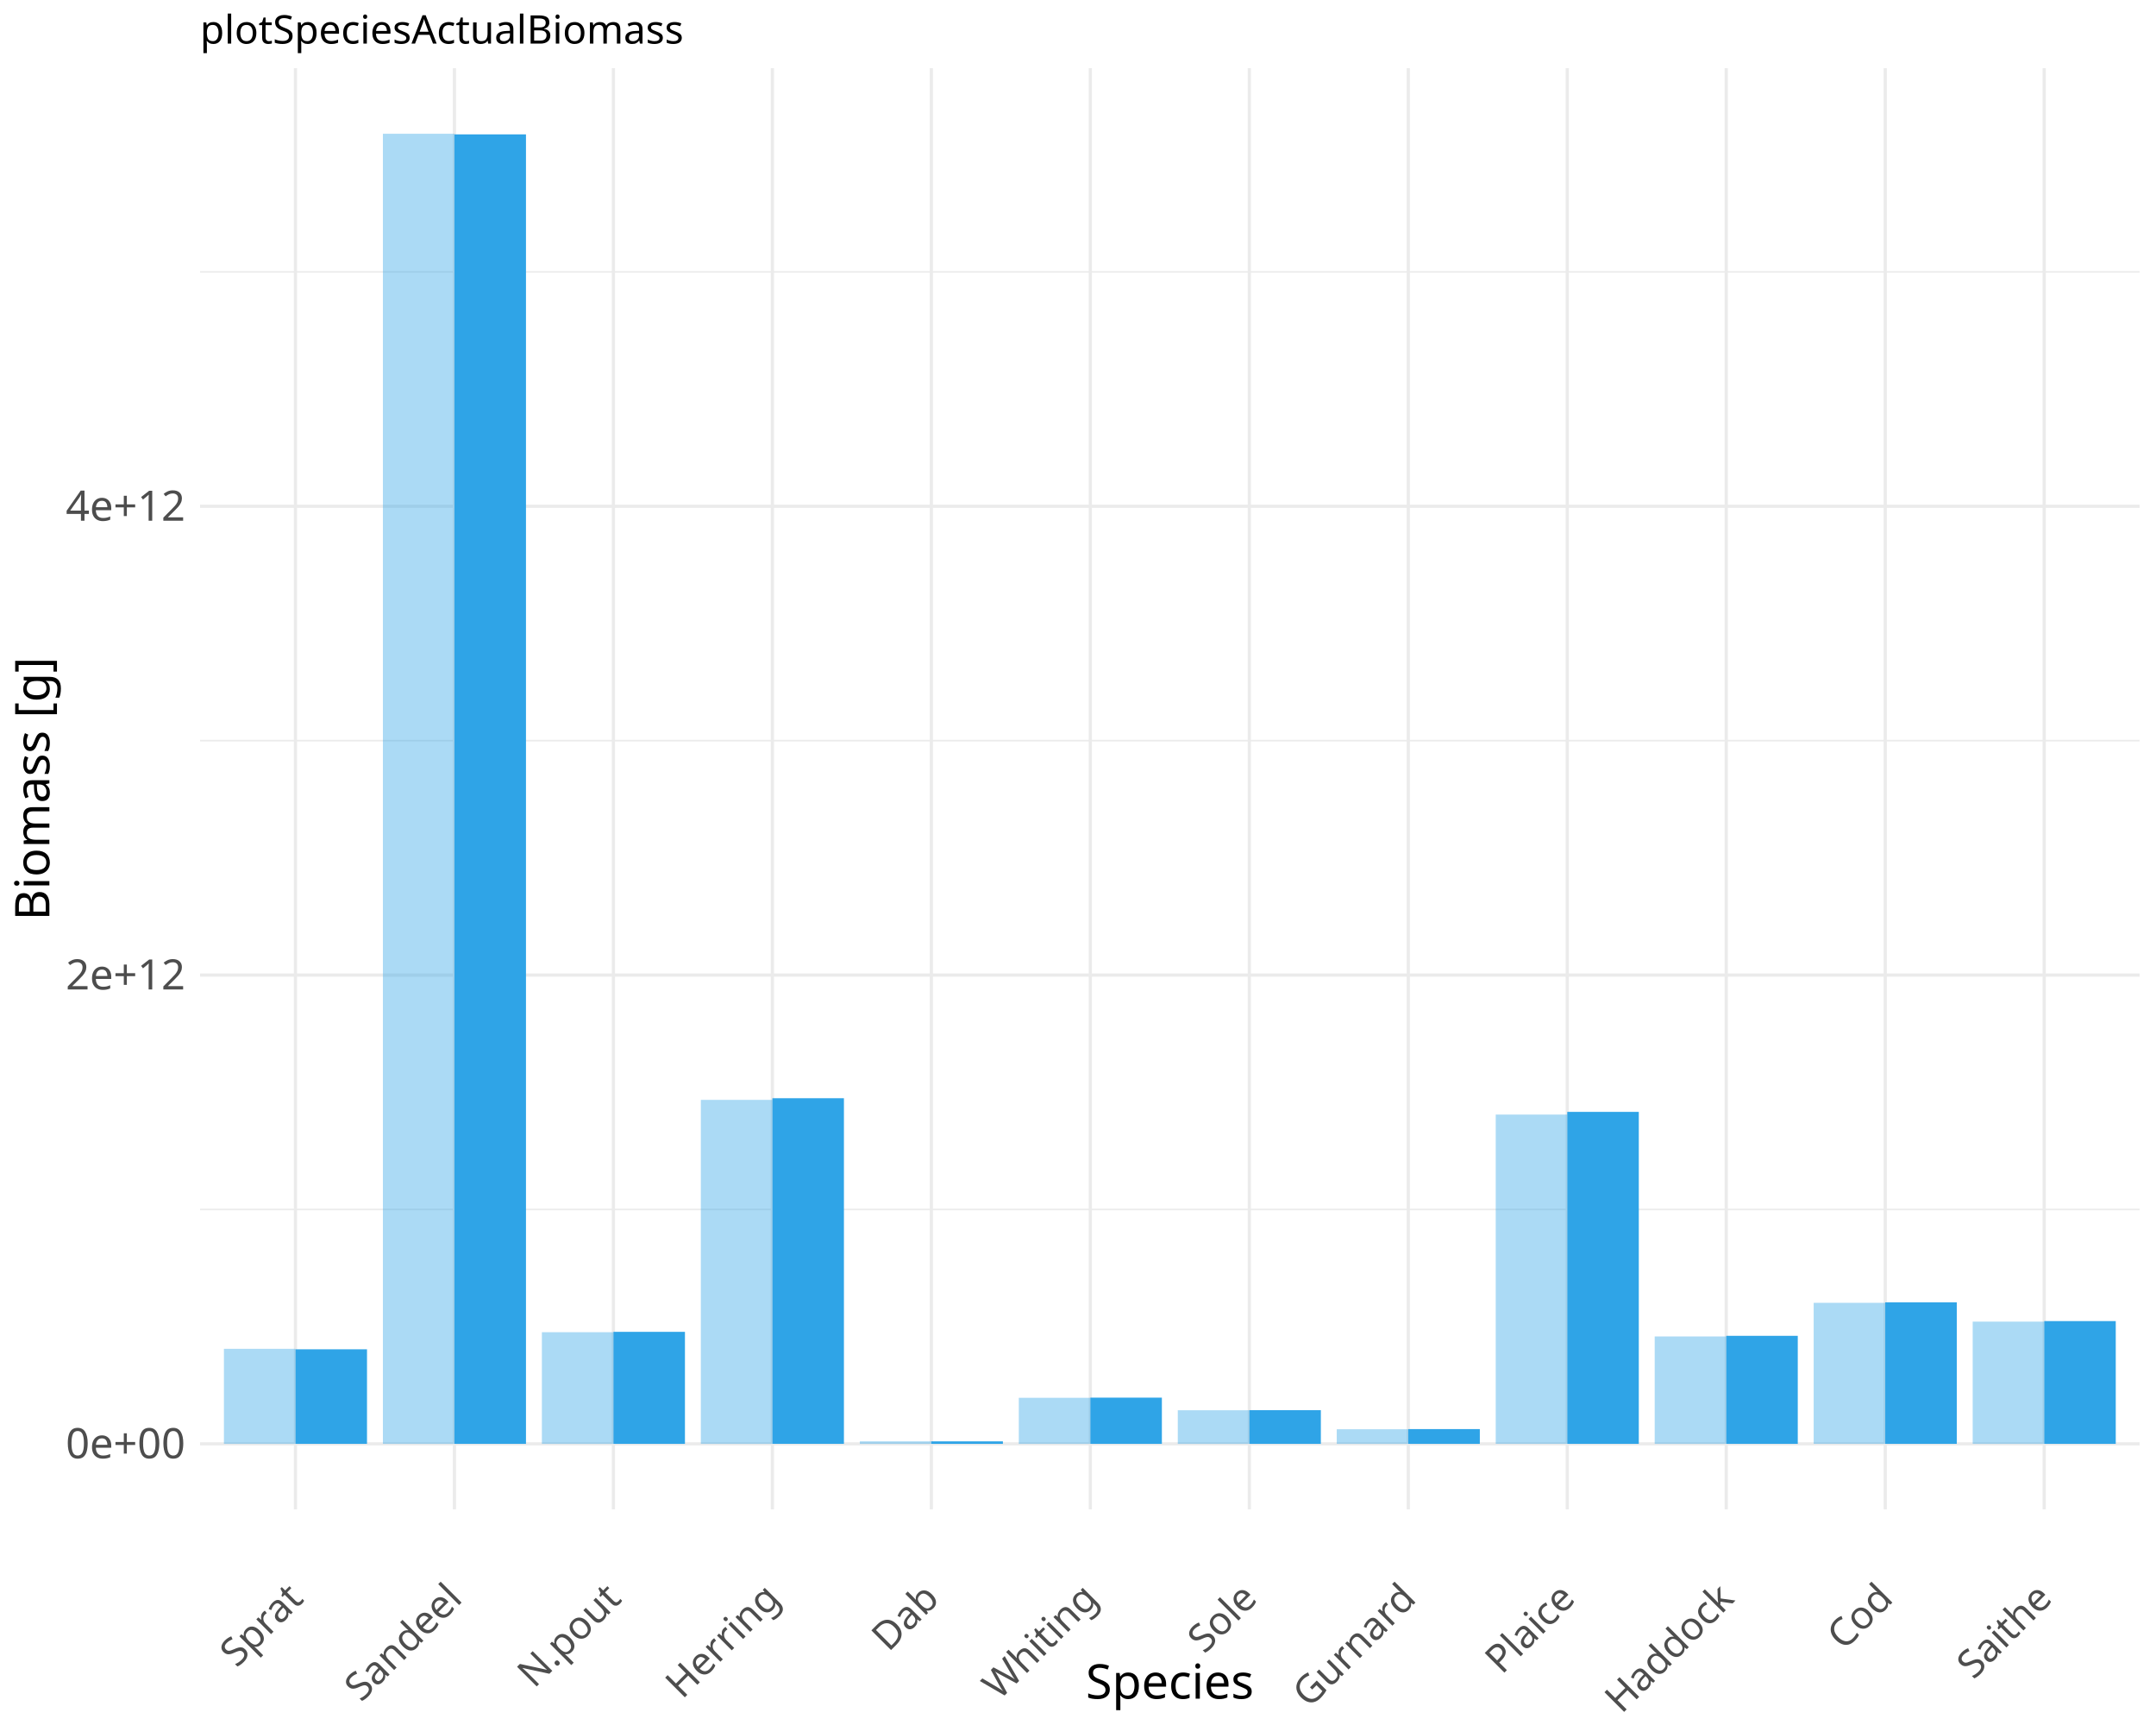
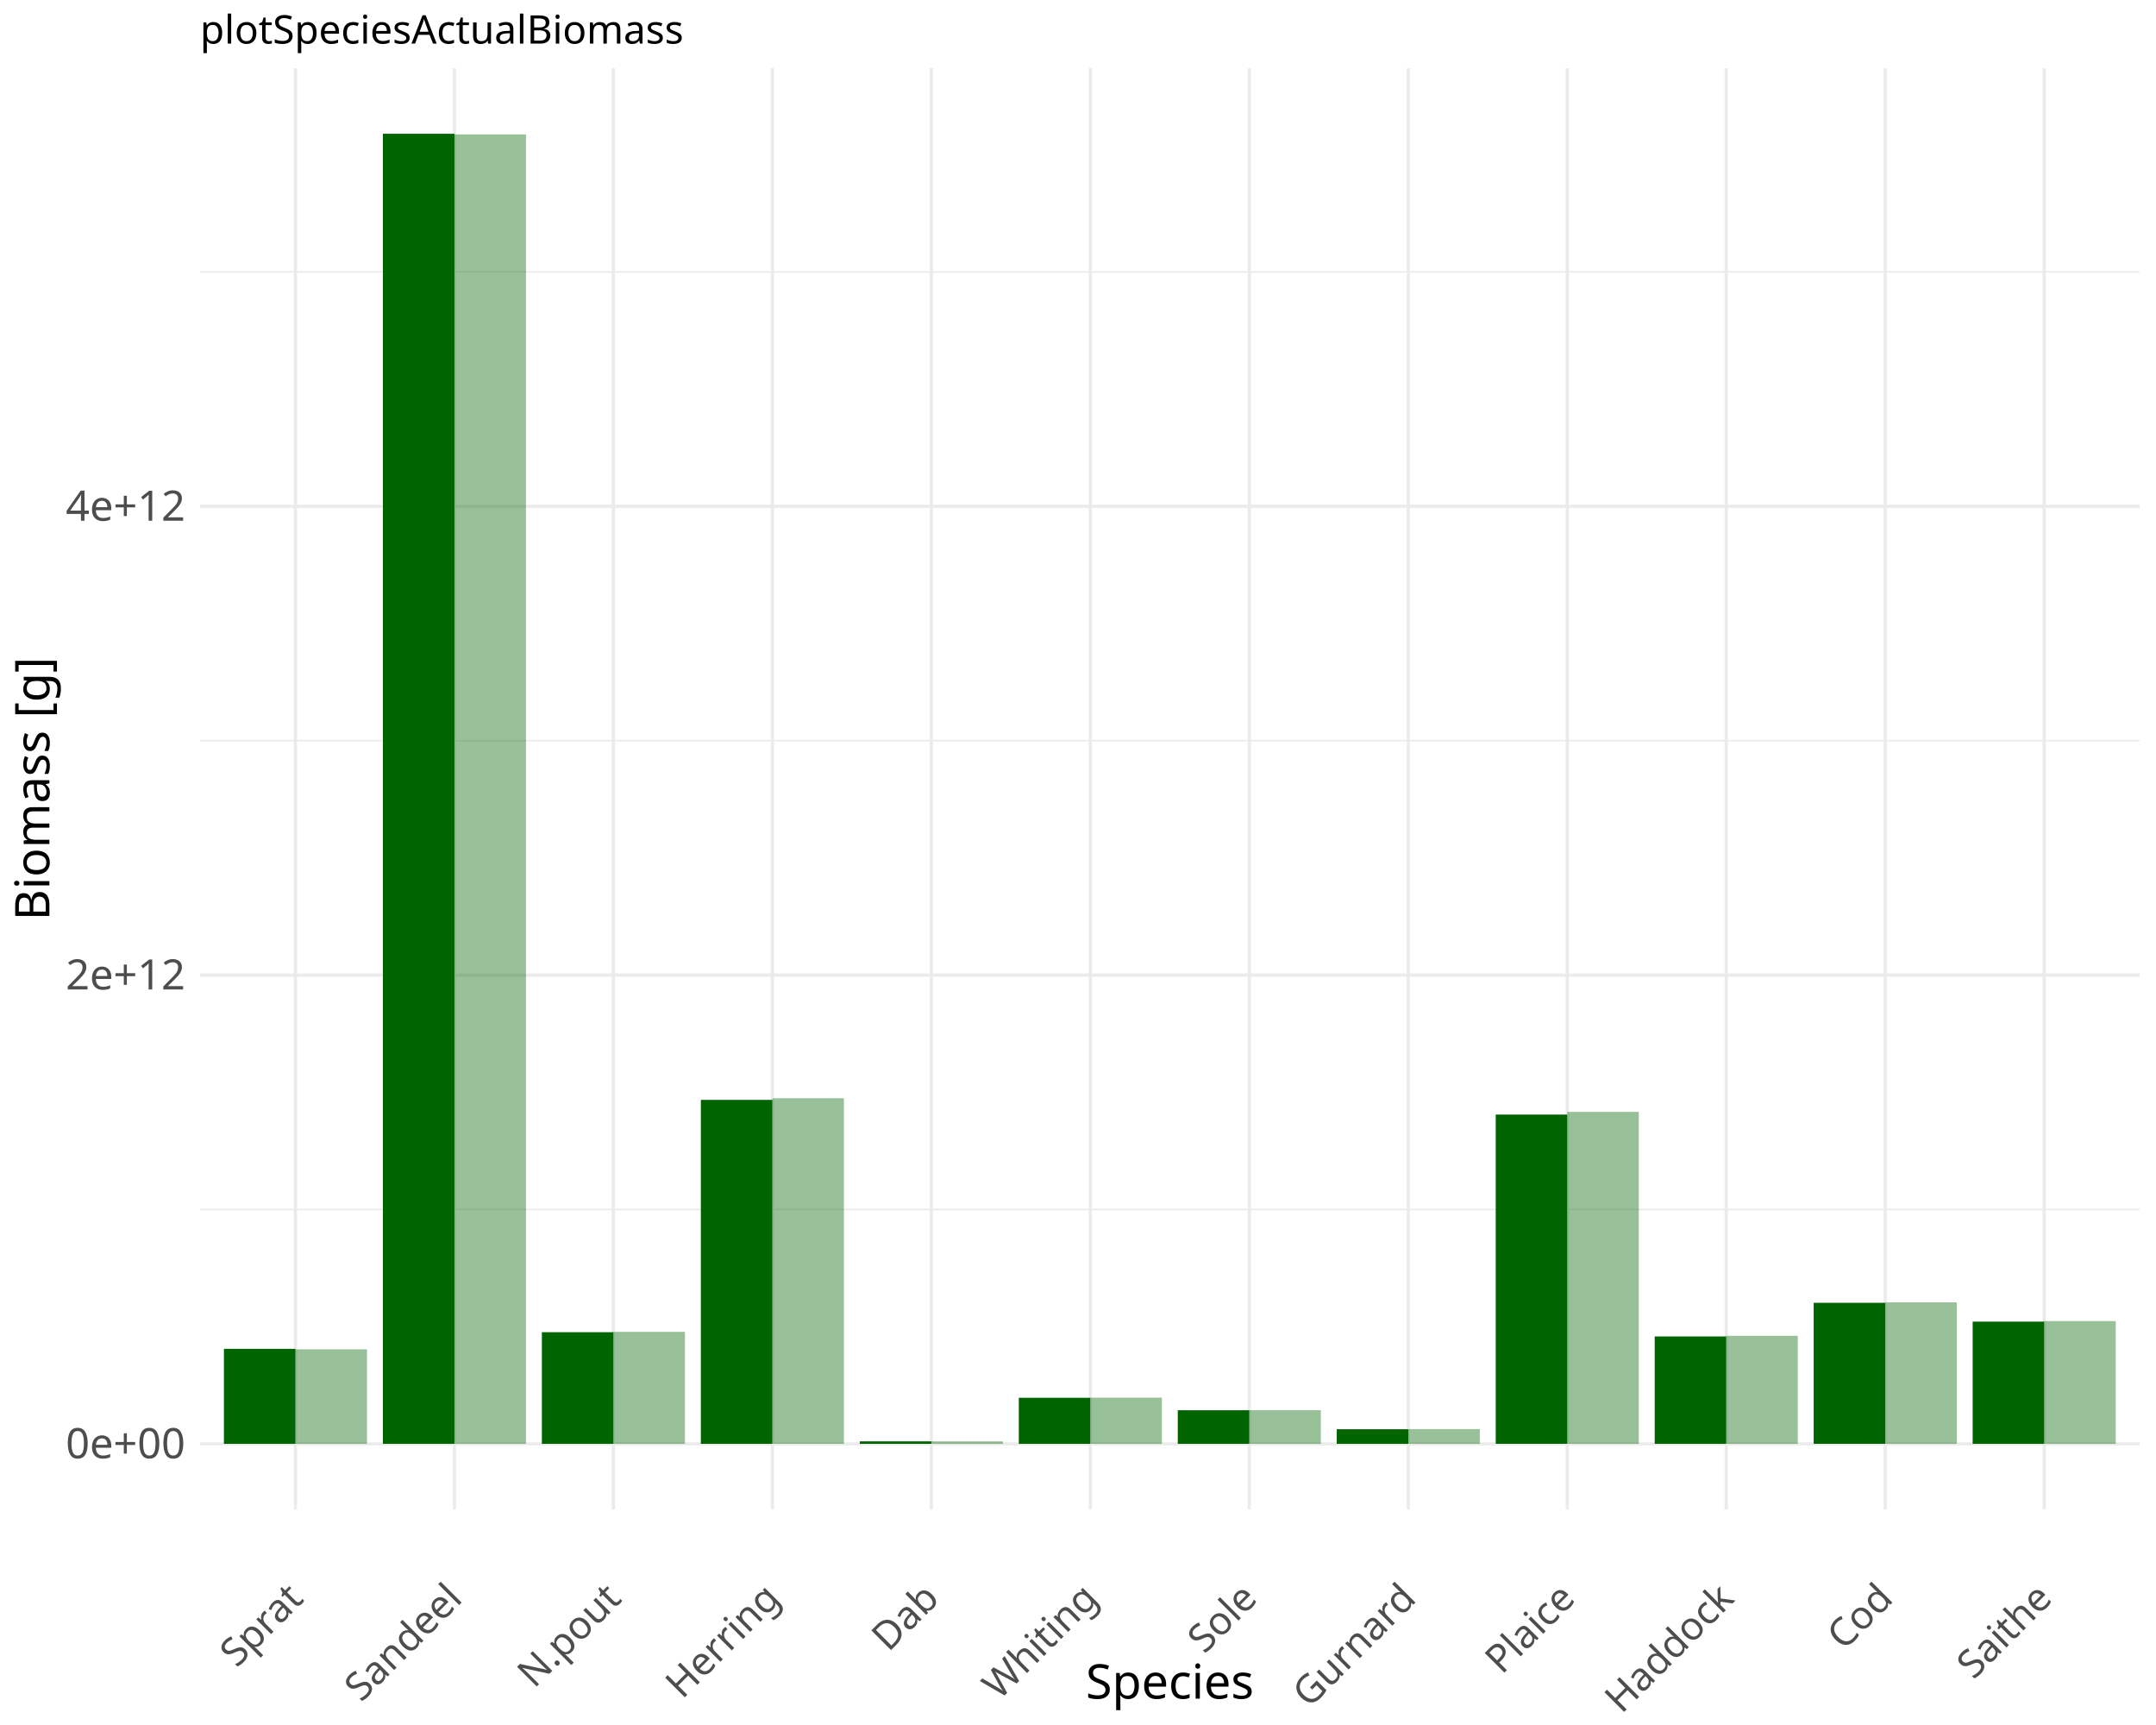
<svg xmlns="http://www.w3.org/2000/svg" class="svglite" data-engine-version="2.0" width="720.00pt" height="576.00pt" viewBox="0 0 720.00 576.00">
  <defs>
    <style type="text/css">
    .svglite line, .svglite polyline, .svglite polygon, .svglite path, .svglite rect, .svglite circle {
      fill: none;
      stroke: #000000;
      stroke-linecap: round;
      stroke-linejoin: round;
      stroke-miterlimit: 10.00;
    }
  </style>
  </defs>
  <rect width="100%" height="100%" style="stroke: none; fill: #FFFFFF;" />
  <defs>
    <clipPath id="cpMC4wMHw3MjAuMDB8MC4wMHw1NzYuMDA=">
      <rect x="0.00" y="0.00" width="720.00" height="576.00" />
    </clipPath>
  </defs>
  <g clip-path="url(#cpMC4wMHw3MjAuMDB8MC4wMHw1NzYuMDA=)">
    <rect x="0.00" y="0.00" width="720.00" height="576.00" style="stroke-width: 1.07; stroke: none; fill: #FFFFFF;" />
  </g>
  <defs>
    <clipPath id="cpNjYuODF8NzE0LjUyfDIyLjc4fDUwMy45OQ==">
      <rect x="66.81" y="22.78" width="647.71" height="481.21" />
    </clipPath>
  </defs>
  <g clip-path="url(#cpNjYuODF8NzE0LjUyfDIyLjc4fDUwMy45OQ==)">
    <polyline points="66.81,403.85 714.52,403.85 " style="stroke-width: 0.53; stroke: #EBEBEB; stroke-linecap: butt;" />
    <polyline points="66.81,247.32 714.52,247.32 " style="stroke-width: 0.53; stroke: #EBEBEB; stroke-linecap: butt;" />
    <polyline points="66.81,90.79 714.52,90.79 " style="stroke-width: 0.53; stroke: #EBEBEB; stroke-linecap: butt;" />
    <polyline points="66.81,482.12 714.52,482.12 " style="stroke-width: 1.07; stroke: #EBEBEB; stroke-linecap: butt;" />
    <polyline points="66.81,325.59 714.52,325.59 " style="stroke-width: 1.07; stroke: #EBEBEB; stroke-linecap: butt;" />
    <polyline points="66.81,169.06 714.52,169.06 " style="stroke-width: 1.07; stroke: #EBEBEB; stroke-linecap: butt;" />
    <polyline points="98.67,503.99 98.67,22.78 " style="stroke-width: 1.07; stroke: #EBEBEB; stroke-linecap: butt;" />
    <polyline points="151.76,503.99 151.76,22.78 " style="stroke-width: 1.07; stroke: #EBEBEB; stroke-linecap: butt;" />
    <polyline points="204.85,503.99 204.85,22.78 " style="stroke-width: 1.07; stroke: #EBEBEB; stroke-linecap: butt;" />
    <polyline points="257.94,503.99 257.94,22.78 " style="stroke-width: 1.07; stroke: #EBEBEB; stroke-linecap: butt;" />
    <polyline points="311.03,503.99 311.03,22.78 " style="stroke-width: 1.07; stroke: #EBEBEB; stroke-linecap: butt;" />
    <polyline points="364.12,503.99 364.12,22.78 " style="stroke-width: 1.07; stroke: #EBEBEB; stroke-linecap: butt;" />
    <polyline points="417.21,503.99 417.21,22.78 " style="stroke-width: 1.07; stroke: #EBEBEB; stroke-linecap: butt;" />
    <polyline points="470.30,503.99 470.30,22.78 " style="stroke-width: 1.07; stroke: #EBEBEB; stroke-linecap: butt;" />
    <polyline points="523.39,503.99 523.39,22.78 " style="stroke-width: 1.07; stroke: #EBEBEB; stroke-linecap: butt;" />
    <polyline points="576.48,503.99 576.48,22.78 " style="stroke-width: 1.07; stroke: #EBEBEB; stroke-linecap: butt;" />
    <polyline points="629.58,503.99 629.58,22.78 " style="stroke-width: 1.07; stroke: #EBEBEB; stroke-linecap: butt;" />
    <polyline points="682.67,503.99 682.67,22.78 " style="stroke-width: 1.07; stroke: #EBEBEB; stroke-linecap: butt;" />
-     <rect x="74.78" y="450.39" width="23.89" height="31.73" style="stroke-width: 1.07; stroke: none; stroke-linecap: butt; stroke-linejoin: miter; fill: #2FA4E7; fill-opacity: 0.40;" />
-     <rect x="127.87" y="44.66" width="23.89" height="437.46" style="stroke-width: 1.07; stroke: none; stroke-linecap: butt; stroke-linejoin: miter; fill: #2FA4E7; fill-opacity: 0.40;" />
-     <rect x="180.96" y="444.84" width="23.89" height="37.28" style="stroke-width: 1.07; stroke: none; stroke-linecap: butt; stroke-linejoin: miter; fill: #2FA4E7; fill-opacity: 0.40;" />
-     <rect x="234.05" y="367.26" width="23.89" height="114.86" style="stroke-width: 1.07; stroke: none; stroke-linecap: butt; stroke-linejoin: miter; fill: #2FA4E7; fill-opacity: 0.40;" />
-     <rect x="287.14" y="481.29" width="23.89" height="0.83" style="stroke-width: 1.07; stroke: none; stroke-linecap: butt; stroke-linejoin: miter; fill: #2FA4E7; fill-opacity: 0.40;" />
-     <rect x="340.23" y="466.74" width="23.89" height="15.38" style="stroke-width: 1.07; stroke: none; stroke-linecap: butt; stroke-linejoin: miter; fill: #2FA4E7; fill-opacity: 0.40;" />
-     <rect x="393.32" y="470.90" width="23.89" height="11.22" style="stroke-width: 1.07; stroke: none; stroke-linecap: butt; stroke-linejoin: miter; fill: #2FA4E7; fill-opacity: 0.40;" />
-     <rect x="446.41" y="477.24" width="23.89" height="4.88" style="stroke-width: 1.07; stroke: none; stroke-linecap: butt; stroke-linejoin: miter; fill: #2FA4E7; fill-opacity: 0.40;" />
-     <rect x="499.50" y="372.17" width="23.89" height="109.94" style="stroke-width: 1.07; stroke: none; stroke-linecap: butt; stroke-linejoin: miter; fill: #2FA4E7; fill-opacity: 0.40;" />
-     <rect x="552.59" y="446.26" width="23.89" height="35.86" style="stroke-width: 1.07; stroke: none; stroke-linecap: butt; stroke-linejoin: miter; fill: #2FA4E7; fill-opacity: 0.40;" />
-     <rect x="605.68" y="435.03" width="23.89" height="47.08" style="stroke-width: 1.07; stroke: none; stroke-linecap: butt; stroke-linejoin: miter; fill: #2FA4E7; fill-opacity: 0.40;" />
-     <rect x="658.78" y="441.31" width="23.89" height="40.81" style="stroke-width: 1.07; stroke: none; stroke-linecap: butt; stroke-linejoin: miter; fill: #2FA4E7; fill-opacity: 0.40;" />
-     <rect x="98.67" y="450.55" width="23.89" height="31.57" style="stroke-width: 1.07; stroke: none; stroke-linecap: butt; stroke-linejoin: miter; fill: #2FA4E7;" />
-     <rect x="151.76" y="44.87" width="23.89" height="437.25" style="stroke-width: 1.07; stroke: none; stroke-linecap: butt; stroke-linejoin: miter; fill: #2FA4E7;" />
-     <rect x="204.85" y="444.72" width="23.89" height="37.40" style="stroke-width: 1.07; stroke: none; stroke-linecap: butt; stroke-linejoin: miter; fill: #2FA4E7;" />
-     <rect x="257.94" y="366.71" width="23.89" height="115.40" style="stroke-width: 1.07; stroke: none; stroke-linecap: butt; stroke-linejoin: miter; fill: #2FA4E7;" />
-     <rect x="311.03" y="481.29" width="23.89" height="0.83" style="stroke-width: 1.07; stroke: none; stroke-linecap: butt; stroke-linejoin: miter; fill: #2FA4E7;" />
-     <rect x="364.12" y="466.69" width="23.89" height="15.43" style="stroke-width: 1.07; stroke: none; stroke-linecap: butt; stroke-linejoin: miter; fill: #2FA4E7;" />
-     <rect x="417.21" y="470.87" width="23.89" height="11.25" style="stroke-width: 1.07; stroke: none; stroke-linecap: butt; stroke-linejoin: miter; fill: #2FA4E7;" />
-     <rect x="470.30" y="477.19" width="23.89" height="4.93" style="stroke-width: 1.07; stroke: none; stroke-linecap: butt; stroke-linejoin: miter; fill: #2FA4E7;" />
-     <rect x="523.39" y="371.27" width="23.89" height="110.85" style="stroke-width: 1.07; stroke: none; stroke-linecap: butt; stroke-linejoin: miter; fill: #2FA4E7;" />
-     <rect x="576.48" y="446.05" width="23.89" height="36.07" style="stroke-width: 1.07; stroke: none; stroke-linecap: butt; stroke-linejoin: miter; fill: #2FA4E7;" />
-     <rect x="629.58" y="434.87" width="23.89" height="47.25" style="stroke-width: 1.07; stroke: none; stroke-linecap: butt; stroke-linejoin: miter; fill: #2FA4E7;" />
-     <rect x="682.67" y="441.13" width="23.89" height="40.99" style="stroke-width: 1.07; stroke: none; stroke-linecap: butt; stroke-linejoin: miter; fill: #2FA4E7;" />
+     <rect x="74.78" y="450.39" width="23.89" height="31.73" style="stroke-width: 1.07; stroke: none; stroke-linecap: butt; stroke-linejoin: miter; fill: #006400;" />
+     <rect x="127.87" y="44.66" width="23.89" height="437.46" style="stroke-width: 1.07; stroke: none; stroke-linecap: butt; stroke-linejoin: miter; fill: #006400;" />
+     <rect x="180.96" y="444.84" width="23.89" height="37.28" style="stroke-width: 1.07; stroke: none; stroke-linecap: butt; stroke-linejoin: miter; fill: #006400;" />
+     <rect x="234.05" y="367.26" width="23.89" height="114.86" style="stroke-width: 1.07; stroke: none; stroke-linecap: butt; stroke-linejoin: miter; fill: #006400;" />
+     <rect x="287.14" y="481.29" width="23.89" height="0.83" style="stroke-width: 1.07; stroke: none; stroke-linecap: butt; stroke-linejoin: miter; fill: #006400;" />
+     <rect x="340.23" y="466.74" width="23.89" height="15.38" style="stroke-width: 1.07; stroke: none; stroke-linecap: butt; stroke-linejoin: miter; fill: #006400;" />
+     <rect x="393.32" y="470.90" width="23.89" height="11.22" style="stroke-width: 1.07; stroke: none; stroke-linecap: butt; stroke-linejoin: miter; fill: #006400;" />
+     <rect x="446.41" y="477.24" width="23.89" height="4.88" style="stroke-width: 1.07; stroke: none; stroke-linecap: butt; stroke-linejoin: miter; fill: #006400;" />
+     <rect x="499.50" y="372.17" width="23.89" height="109.94" style="stroke-width: 1.07; stroke: none; stroke-linecap: butt; stroke-linejoin: miter; fill: #006400;" />
+     <rect x="552.59" y="446.26" width="23.89" height="35.86" style="stroke-width: 1.07; stroke: none; stroke-linecap: butt; stroke-linejoin: miter; fill: #006400;" />
+     <rect x="605.68" y="435.03" width="23.89" height="47.08" style="stroke-width: 1.07; stroke: none; stroke-linecap: butt; stroke-linejoin: miter; fill: #006400;" />
+     <rect x="658.78" y="441.31" width="23.89" height="40.81" style="stroke-width: 1.07; stroke: none; stroke-linecap: butt; stroke-linejoin: miter; fill: #006400;" />
+     <rect x="98.67" y="450.55" width="23.89" height="31.57" style="stroke-width: 1.07; stroke: none; stroke-linecap: butt; stroke-linejoin: miter; fill: #006400; fill-opacity: 0.40;" />
+     <rect x="151.76" y="44.87" width="23.89" height="437.25" style="stroke-width: 1.07; stroke: none; stroke-linecap: butt; stroke-linejoin: miter; fill: #006400; fill-opacity: 0.40;" />
+     <rect x="204.85" y="444.72" width="23.89" height="37.40" style="stroke-width: 1.07; stroke: none; stroke-linecap: butt; stroke-linejoin: miter; fill: #006400; fill-opacity: 0.40;" />
+     <rect x="257.94" y="366.71" width="23.89" height="115.40" style="stroke-width: 1.07; stroke: none; stroke-linecap: butt; stroke-linejoin: miter; fill: #006400; fill-opacity: 0.40;" />
+     <rect x="311.03" y="481.29" width="23.89" height="0.83" style="stroke-width: 1.07; stroke: none; stroke-linecap: butt; stroke-linejoin: miter; fill: #006400; fill-opacity: 0.40;" />
+     <rect x="364.12" y="466.69" width="23.89" height="15.43" style="stroke-width: 1.07; stroke: none; stroke-linecap: butt; stroke-linejoin: miter; fill: #006400; fill-opacity: 0.40;" />
+     <rect x="417.21" y="470.87" width="23.89" height="11.25" style="stroke-width: 1.07; stroke: none; stroke-linecap: butt; stroke-linejoin: miter; fill: #006400; fill-opacity: 0.40;" />
+     <rect x="470.30" y="477.19" width="23.89" height="4.93" style="stroke-width: 1.07; stroke: none; stroke-linecap: butt; stroke-linejoin: miter; fill: #006400; fill-opacity: 0.40;" />
+     <rect x="523.39" y="371.27" width="23.89" height="110.85" style="stroke-width: 1.07; stroke: none; stroke-linecap: butt; stroke-linejoin: miter; fill: #006400; fill-opacity: 0.40;" />
+     <rect x="576.48" y="446.05" width="23.89" height="36.07" style="stroke-width: 1.07; stroke: none; stroke-linecap: butt; stroke-linejoin: miter; fill: #006400; fill-opacity: 0.40;" />
+     <rect x="629.58" y="434.87" width="23.89" height="47.25" style="stroke-width: 1.07; stroke: none; stroke-linecap: butt; stroke-linejoin: miter; fill: #006400; fill-opacity: 0.40;" />
+     <rect x="682.67" y="441.13" width="23.89" height="40.99" style="stroke-width: 1.07; stroke: none; stroke-linecap: butt; stroke-linejoin: miter; fill: #006400; fill-opacity: 0.40;" />
  </g>
  <g clip-path="url(#cpMC4wMHw3MjAuMDB8MC4wMHw1NzYuMDA=)">
    <text x="61.88" y="486.93" text-anchor="end" style="font-size: 14.00px; fill: #4D4D4D; font-family: sans;" textLength="39.33px" lengthAdjust="spacingAndGlyphs">0e+00</text>
    <text x="61.88" y="330.40" text-anchor="end" style="font-size: 14.00px; fill: #4D4D4D; font-family: sans;" textLength="39.33px" lengthAdjust="spacingAndGlyphs">2e+12</text>
    <text x="61.88" y="173.87" text-anchor="end" style="font-size: 14.00px; fill: #4D4D4D; font-family: sans;" textLength="39.33px" lengthAdjust="spacingAndGlyphs">4e+12</text>
    <text transform="translate(101.83,534.35) rotate(-45)" text-anchor="end" style="font-size: 13.00px; fill: #4D4D4D; font-family: sans;" textLength="31.08px" lengthAdjust="spacingAndGlyphs">Sprat</text>
    <text transform="translate(154.92,534.35) rotate(-45)" text-anchor="end" style="font-size: 13.00px; fill: #4D4D4D; font-family: sans;" textLength="47.71px" lengthAdjust="spacingAndGlyphs">Sandeel</text>
    <text transform="translate(208.01,534.35) rotate(-45)" text-anchor="end" style="font-size: 13.00px; fill: #4D4D4D; font-family: sans;" textLength="38.31px" lengthAdjust="spacingAndGlyphs">N.pout</text>
    <text transform="translate(261.10,534.35) rotate(-45)" text-anchor="end" style="font-size: 13.00px; fill: #4D4D4D; font-family: sans;" textLength="42.63px" lengthAdjust="spacingAndGlyphs">Herring</text>
    <text transform="translate(314.19,534.35) rotate(-45)" text-anchor="end" style="font-size: 13.00px; fill: #4D4D4D; font-family: sans;" textLength="23.85px" lengthAdjust="spacingAndGlyphs">Dab</text>
    <text transform="translate(367.28,534.35) rotate(-45)" text-anchor="end" style="font-size: 13.00px; fill: #4D4D4D; font-family: sans;" textLength="43.34px" lengthAdjust="spacingAndGlyphs">Whiting</text>
    <text transform="translate(420.37,534.35) rotate(-45)" text-anchor="end" style="font-size: 13.00px; fill: #4D4D4D; font-family: sans;" textLength="26.02px" lengthAdjust="spacingAndGlyphs">Sole</text>
    <text transform="translate(473.47,534.35) rotate(-45)" text-anchor="end" style="font-size: 13.00px; fill: #4D4D4D; font-family: sans;" textLength="47.70px" lengthAdjust="spacingAndGlyphs">Gurnard</text>
    <text transform="translate(526.56,534.35) rotate(-45)" text-anchor="end" style="font-size: 13.00px; fill: #4D4D4D; font-family: sans;" textLength="35.41px" lengthAdjust="spacingAndGlyphs">Plaice</text>
    <text transform="translate(579.65,534.35) rotate(-45)" text-anchor="end" style="font-size: 13.00px; fill: #4D4D4D; font-family: sans;" textLength="51.32px" lengthAdjust="spacingAndGlyphs">Haddock</text>
    <text transform="translate(632.74,534.35) rotate(-45)" text-anchor="end" style="font-size: 13.00px; fill: #4D4D4D; font-family: sans;" textLength="23.85px" lengthAdjust="spacingAndGlyphs">Cod</text>
    <text transform="translate(685.83,534.35) rotate(-45)" text-anchor="end" style="font-size: 13.00px; fill: #4D4D4D; font-family: sans;" textLength="36.86px" lengthAdjust="spacingAndGlyphs">Saithe</text>
    <text x="390.67" y="567.20" text-anchor="middle" style="font-size: 16.00px; font-family: sans;" textLength="56.94px" lengthAdjust="spacingAndGlyphs">Species</text>
    <text transform="translate(16.49,263.39) rotate(-90)" text-anchor="middle" style="font-size: 16.00px; font-family: sans;" textLength="83.61px" lengthAdjust="spacingAndGlyphs">Biomass [g]</text>
    <text x="66.81" y="14.56" style="font-size: 13.20px; font-family: sans;" textLength="155.58px" lengthAdjust="spacingAndGlyphs">plotSpeciesActualBiomass</text>
  </g>
</svg>
